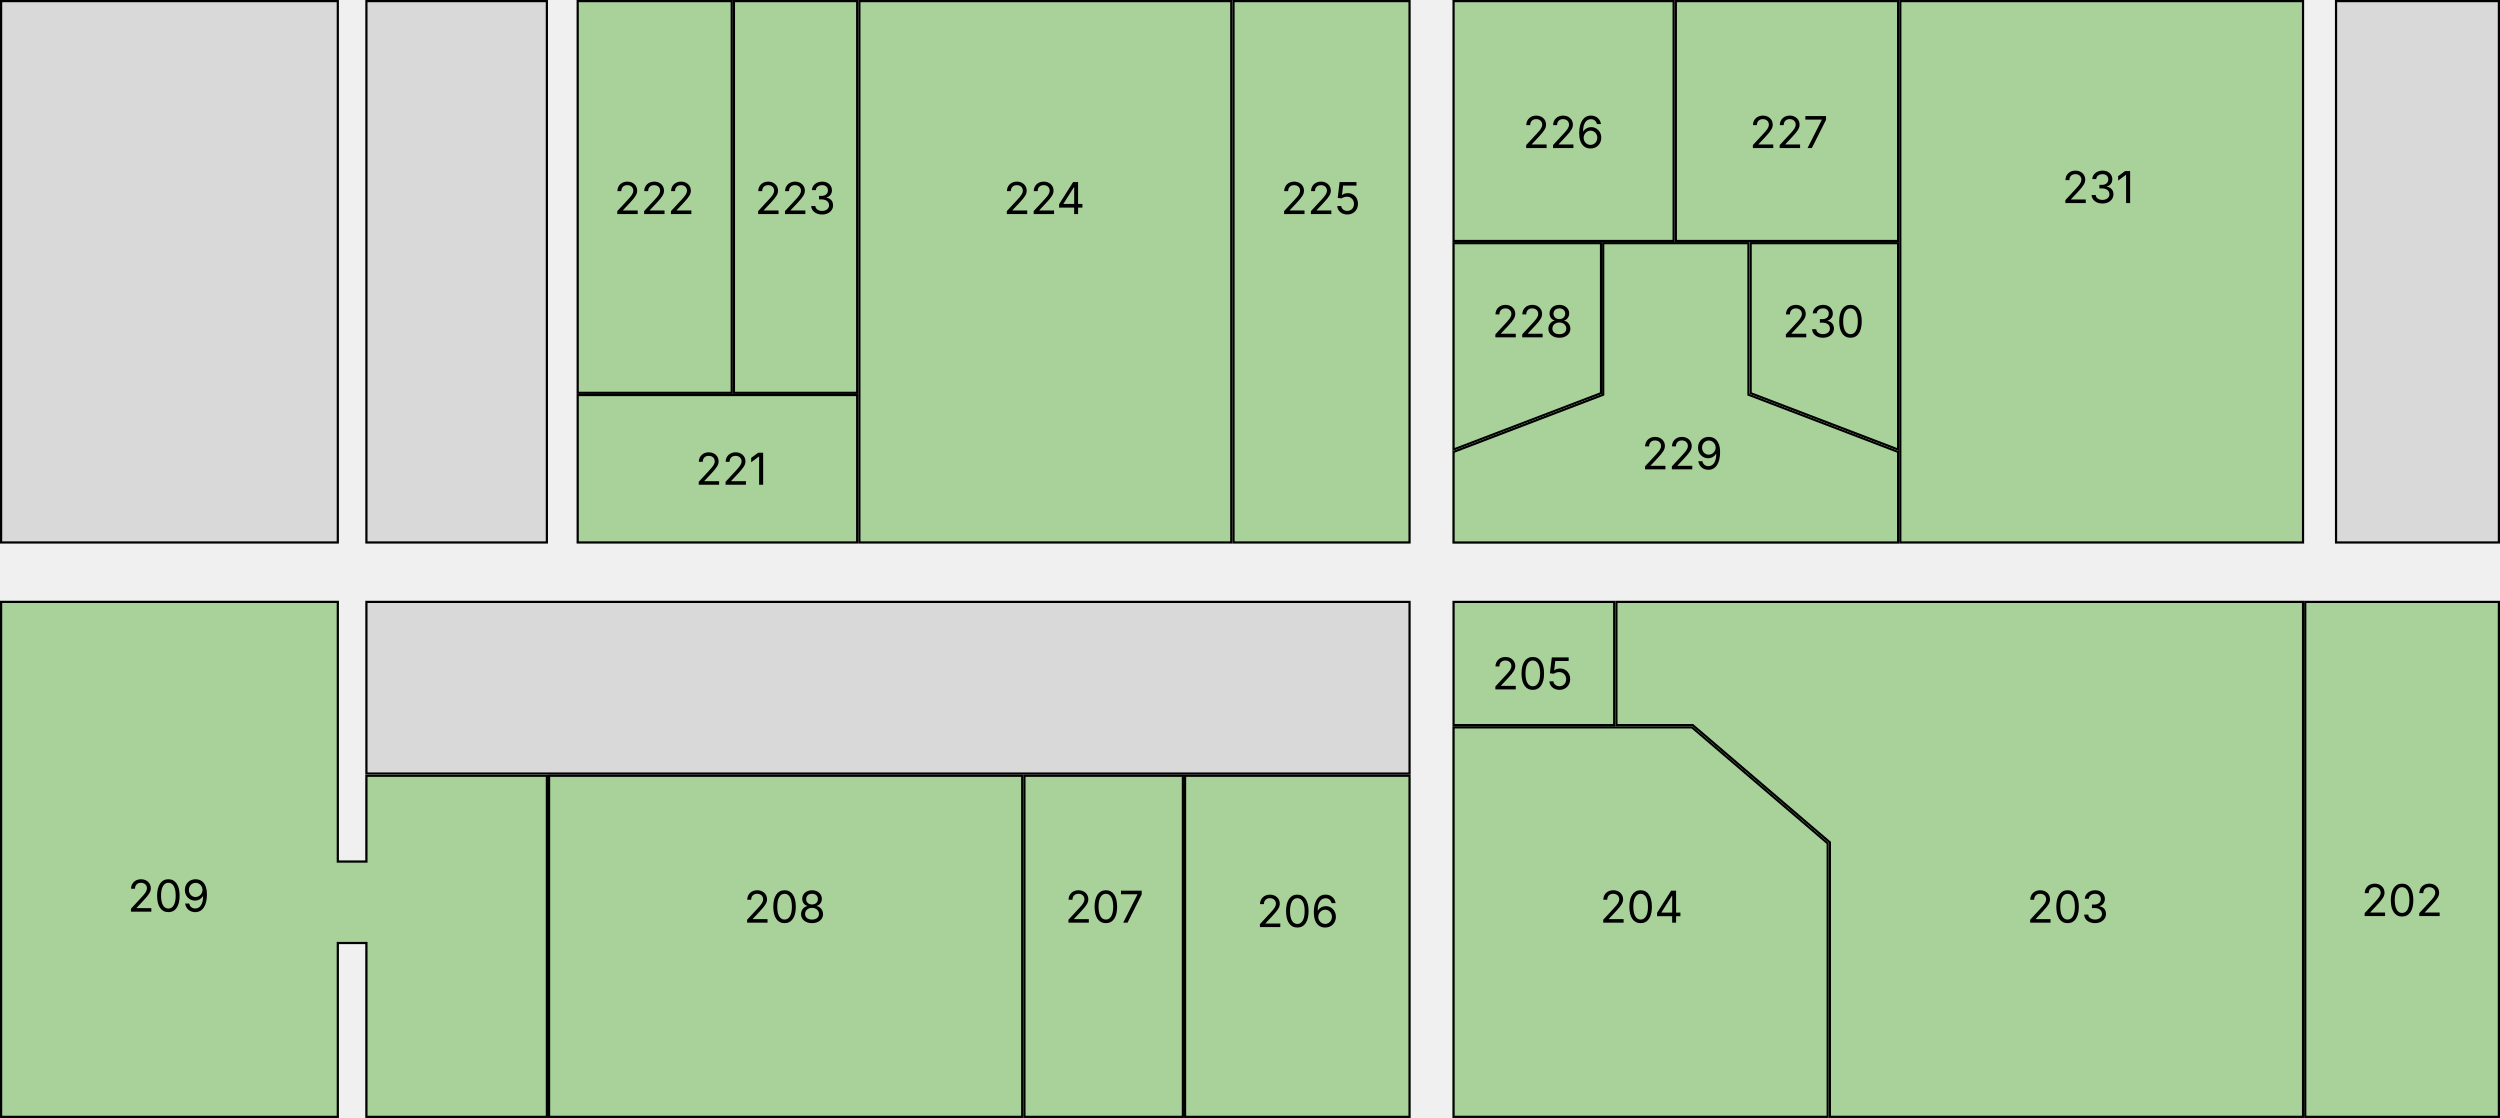
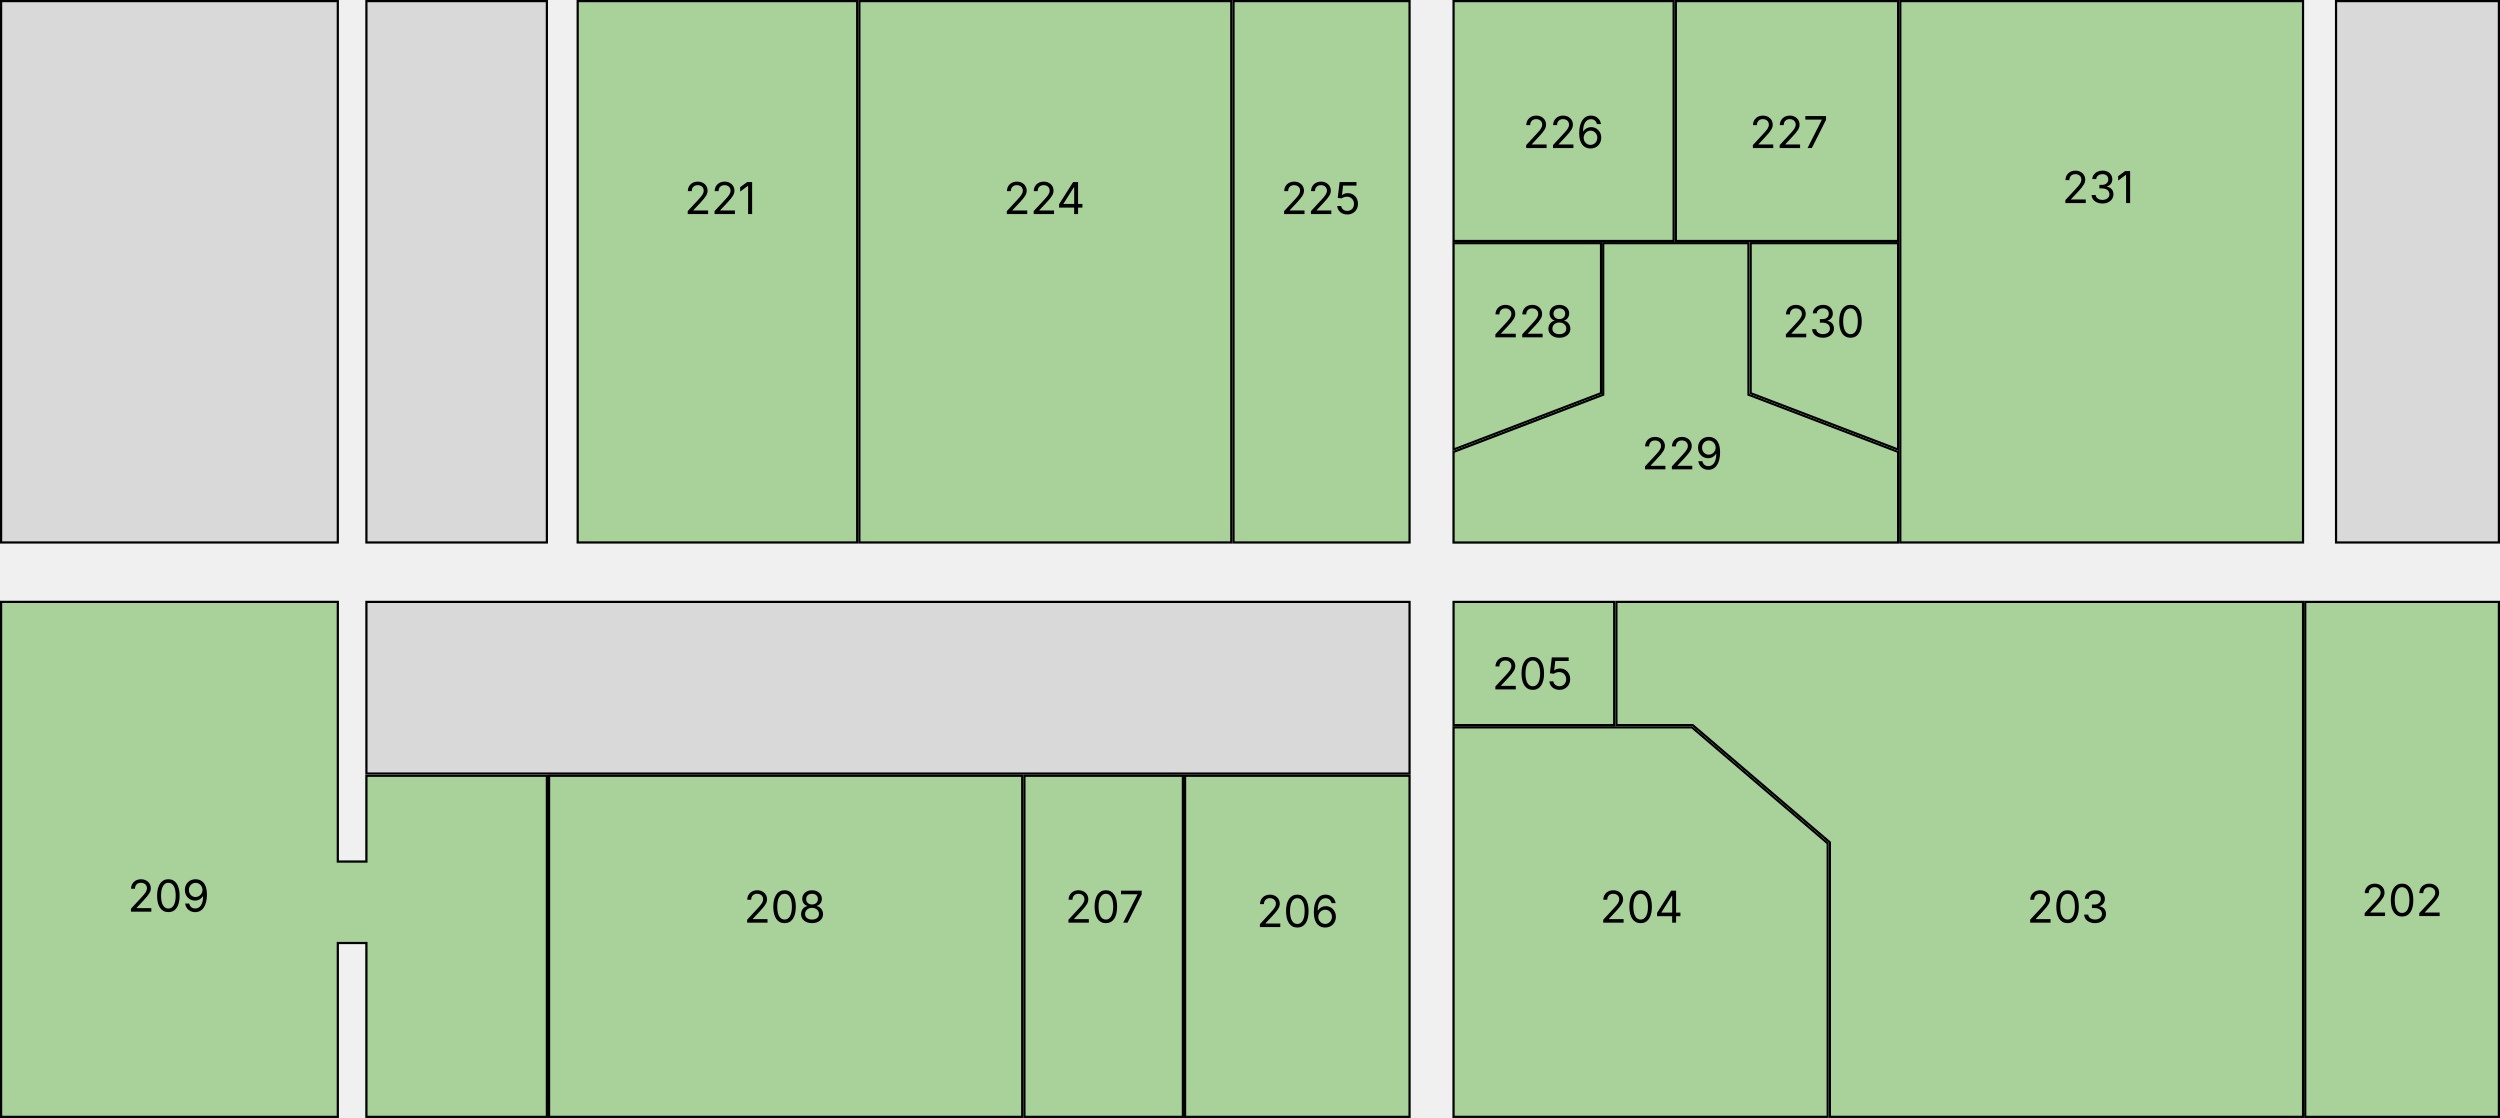
<svg xmlns="http://www.w3.org/2000/svg" width="1136" height="508" viewBox="0 0 1136 508" fill="none">
  <g id="building-19_floor-2">
    <rect id="corridor" x="0.5" y="0.5" width="153" height="246" fill="#D9D9D9" stroke="black" />
    <rect id="corridor_2" x="166.5" y="0.5" width="82" height="246" fill="#D9D9D9" stroke="black" />
-     <g id="room-222">
-       <rect id="room-222_2" x="262.5" y="0.5" width="70" height="178" fill="#A8D299" stroke="black" />
-       <text id="222" fill="black" xml:space="preserve" style="white-space: pre" font-family="Inter" font-size="20" letter-spacing="0em">
-         <tspan x="279" y="97.273">222</tspan>
-       </text>
-     </g>
-     <g id="room-223">
-       <rect id="room-223_2" x="333.5" y="0.5" width="56" height="178" fill="#A8D299" stroke="black" />
-       <text id="223" fill="black" xml:space="preserve" style="white-space: pre" font-family="Inter" font-size="20" letter-spacing="0em">
-         <tspan x="343" y="97.273">223</tspan>
-       </text>
-     </g>
    <g id="room-221">
-       <rect id="room-221_2" x="262.5" y="179.5" width="127" height="67" fill="#A8D299" stroke="black" />
+       <rect id="room-221_2" x="262.5" y="0.5" width="127" height="246" fill="#A8D299" stroke="black" />
      <text id="221" fill="black" xml:space="preserve" style="white-space: pre" font-family="Inter" font-size="20" letter-spacing="0em">
-         <tspan x="316" y="220.273">221</tspan>
+         <tspan x="311" y="97.273">221</tspan>
      </text>
    </g>
    <g id="room-224">
      <rect id="room-224_2" x="390.5" y="0.5" width="169" height="246" fill="#A8D299" stroke="black" />
      <text id="224" fill="black" xml:space="preserve" style="white-space: pre" font-family="Inter" font-size="20" letter-spacing="0em">
        <tspan x="456" y="97.273">224</tspan>
      </text>
    </g>
    <g id="room-225">
      <rect id="room-225_2" x="560.5" y="0.5" width="80" height="246" fill="#A8D299" stroke="black" />
      <text id="225" fill="black" xml:space="preserve" style="white-space: pre" font-family="Inter" font-size="20" letter-spacing="0em">
        <tspan x="582" y="97.273">225</tspan>
      </text>
    </g>
    <g id="room-226">
      <rect id="room-226_2" x="660.5" y="0.5" width="100" height="109" fill="#A8D299" stroke="black" />
      <text id="226" fill="black" xml:space="preserve" style="white-space: pre" font-family="Inter" font-size="20" letter-spacing="0em">
        <tspan x="692" y="67.273">226</tspan>
      </text>
    </g>
    <g id="room-227">
      <rect id="room-227_2" x="761.5" y="0.5" width="101" height="109" fill="#A8D299" stroke="black" />
      <text id="227" fill="black" xml:space="preserve" style="white-space: pre" font-family="Inter" font-size="20" letter-spacing="0em">
        <tspan x="795" y="67.273">227</tspan>
      </text>
    </g>
    <g id="room-228">
      <g id="room-228_2">
        <mask id="path-17-inside-1_9_328" fill="white">
          <path fill-rule="evenodd" clip-rule="evenodd" d="M728 110H660V179V205L728 179V110Z" />
        </mask>
        <path fill-rule="evenodd" clip-rule="evenodd" d="M728 110H660V179V205L728 179V110Z" fill="#A8D299" />
        <path d="M660 110V109H659V110H660ZM728 110H729V109H728V110ZM660 205H659V206.453L660.357 205.934L660 205ZM728 179L728.357 179.934L729 179.688V179H728ZM660 111H728V109H660V111ZM661 179V110H659V179H661ZM659 179V205H661V179H659ZM660.357 205.934L728.357 179.934L727.643 178.066L659.643 204.066L660.357 205.934ZM727 110V179H729V110H727Z" fill="black" mask="url(#path-17-inside-1_9_328)" />
      </g>
      <text id="228" fill="black" xml:space="preserve" style="white-space: pre" font-family="Inter" font-size="20" letter-spacing="0em">
        <tspan x="678" y="153.273">228</tspan>
      </text>
    </g>
    <g id="229">
      <g id="room-229">
        <mask id="path-20-inside-2_9_328" fill="white">
          <path fill-rule="evenodd" clip-rule="evenodd" d="M728 110H795V179L863 205V247H660V205L728 179V110Z" />
        </mask>
        <path fill-rule="evenodd" clip-rule="evenodd" d="M728 110H795V179L863 205V247H660V205L728 179V110Z" fill="#A8D299" />
        <path d="M795 110H796V109H795V110ZM728 110V109H727V110H728ZM795 179H794V179.688L794.643 179.934L795 179ZM863 205H864V204.312L863.357 204.066L863 205ZM863 247V248H864V247H863ZM660 247H659V248H660V247ZM660 205L659.643 204.066L659 204.312V205H660ZM728 179L728.357 179.934L729 179.688V179H728ZM795 109H728V111H795V109ZM796 179V110H794V179H796ZM863.357 204.066L795.357 178.066L794.643 179.934L862.643 205.934L863.357 204.066ZM862 205V247H864V205H862ZM863 246H660V248H863V246ZM661 247V205H659V247H661ZM727.643 178.066L659.643 204.066L660.357 205.934L728.357 179.934L727.643 178.066ZM727 110V179H729V110H727Z" fill="black" mask="url(#path-20-inside-2_9_328)" />
      </g>
      <text id="229_2" fill="black" xml:space="preserve" style="white-space: pre" font-family="Inter" font-size="20" letter-spacing="0em">
        <tspan x="746" y="213.273">229</tspan>
      </text>
    </g>
    <g id="room-230">
      <g id="room-230_2">
        <mask id="path-23-inside-3_9_328" fill="white">
          <path fill-rule="evenodd" clip-rule="evenodd" d="M863 110H795V179L863 205V179V110Z" />
        </mask>
        <path fill-rule="evenodd" clip-rule="evenodd" d="M863 110H795V179L863 205V179V110Z" fill="#A8D299" />
        <path d="M795 110V109H794V110H795ZM863 110H864V109H863V110ZM795 179H794V179.688L794.643 179.934L795 179ZM863 205L862.643 205.934L864 206.453V205H863ZM795 111H863V109H795V111ZM796 179V110H794V179H796ZM794.643 179.934L862.643 205.934L863.357 204.066L795.357 178.066L794.643 179.934ZM864 205V179H862V205H864ZM862 110V179H864V110H862Z" fill="black" mask="url(#path-23-inside-3_9_328)" />
      </g>
      <text id="230" fill="black" xml:space="preserve" style="white-space: pre" font-family="Inter" font-size="20" letter-spacing="0em">
        <tspan x="810" y="153.273">230</tspan>
      </text>
    </g>
    <g id="room-231">
      <rect id="room-231_2" x="863.5" y="0.5" width="183" height="246" fill="#A8D299" stroke="black" />
      <text id="231" fill="black" xml:space="preserve" style="white-space: pre" font-family="Inter" font-size="20" letter-spacing="0em">
        <tspan x="937" y="92.273">231</tspan>
      </text>
    </g>
    <rect id="corridor_3" x="1061.5" y="0.5" width="74" height="246" fill="#D9D9D9" stroke="black" />
    <rect id="corridor_4" x="166.5" y="273.5" width="474" height="78" fill="#D9D9D9" stroke="black" />
    <g id="room-209">
      <g id="room-209_2">
        <mask id="path-30-inside-4_9_328" fill="white">
          <path fill-rule="evenodd" clip-rule="evenodd" d="M0 273H154V391H166V352H249V508H166V429H154V508H0V273Z" />
        </mask>
        <path fill-rule="evenodd" clip-rule="evenodd" d="M0 273H154V391H166V352H249V508H166V429H154V508H0V273Z" fill="#A8D299" />
        <path d="M154 273H155V272H154V273ZM0 273V272H-1V273H0ZM154 391H153V392H154V391ZM166 391V392H167V391H166ZM166 352V351H165V352H166ZM249 352H250V351H249V352ZM249 508V509H250V508H249ZM166 508H165V509H166V508ZM166 429H167V428H166V429ZM154 429V428H153V429H154ZM154 508V509H155V508H154ZM0 508H-1V509H0V508ZM154 272H0V274H154V272ZM155 391V273H153V391H155ZM154 392H166V390H154V392ZM165 352V391H167V352H165ZM249 351H166V353H249V351ZM250 508V352H248V508H250ZM166 509H249V507H166V509ZM165 429V508H167V429H165ZM166 428H154V430H166V428ZM155 508V429H153V508H155ZM0 509H154V507H0V509ZM-1 273V508H1V273H-1Z" fill="black" mask="url(#path-30-inside-4_9_328)" />
      </g>
      <text id="209" fill="black" xml:space="preserve" style="white-space: pre" font-family="Inter" font-size="20" letter-spacing="0em">
        <tspan x="58" y="414.273">209</tspan>
      </text>
    </g>
    <g id="room-208">
      <rect id="room-208_2" x="249.5" y="352.5" width="215" height="155" fill="#A8D299" stroke="black" />
      <text id="208" fill="black" xml:space="preserve" style="white-space: pre" font-family="Inter" font-size="20" letter-spacing="0em">
        <tspan x="338" y="419.273">208</tspan>
      </text>
    </g>
    <g id="room-207">
      <rect id="room-207_2" x="465.5" y="352.5" width="72" height="155" fill="#A8D299" stroke="black" />
      <text id="207" fill="black" xml:space="preserve" style="white-space: pre" font-family="Inter" font-size="20" letter-spacing="0em">
        <tspan x="484" y="419.273">207</tspan>
      </text>
    </g>
    <g id="room-206">
      <rect id="room-206_2" x="538.5" y="352.5" width="102" height="155" fill="#A8D299" stroke="black" />
      <text id="206" fill="black" xml:space="preserve" style="white-space: pre" font-family="Inter" font-size="20" letter-spacing="0em">
        <tspan x="571" y="421.273">206</tspan>
      </text>
    </g>
    <g id="room-205">
      <rect id="room-205_2" x="660.5" y="273.5" width="73" height="56" fill="#A8D299" stroke="black" />
      <text id="205" fill="black" xml:space="preserve" style="white-space: pre" font-family="Inter" font-size="20" letter-spacing="0em">
        <tspan x="678" y="313.273">205</tspan>
      </text>
    </g>
    <g id="room-204">
      <g id="room-204_2">
        <mask id="path-41-inside-5_9_328" fill="white">
          <path fill-rule="evenodd" clip-rule="evenodd" d="M660 330H769L831 383V508H769H660V330Z" />
        </mask>
        <path fill-rule="evenodd" clip-rule="evenodd" d="M660 330H769L831 383V508H769H660V330Z" fill="#A8D299" />
        <path d="M769 330L769.65 329.24L769.369 329H769V330ZM660 330V329H659V330H660ZM831 383H832V382.539L831.65 382.24L831 383ZM831 508V509H832V508H831ZM660 508H659V509H660V508ZM769 329H660V331H769V329ZM768.35 330.76L830.35 383.76L831.65 382.24L769.65 329.24L768.35 330.76ZM832 508V383H830V508H832ZM769 509H831V507H769V509ZM660 509H769V507H660V509ZM659 330V508H661V330H659Z" fill="black" mask="url(#path-41-inside-5_9_328)" />
      </g>
      <text id="204" fill="black" xml:space="preserve" style="white-space: pre" font-family="Inter" font-size="20" letter-spacing="0em">
        <tspan x="727" y="419.273">204</tspan>
      </text>
    </g>
    <g id="room-203">
      <g id="room-203_2">
        <mask id="path-44-inside-6_9_328" fill="white">
          <path fill-rule="evenodd" clip-rule="evenodd" d="M1047 273H734V330H769L831 383V508H1047V330V273Z" />
        </mask>
        <path fill-rule="evenodd" clip-rule="evenodd" d="M1047 273H734V330H769L831 383V508H1047V330V273Z" fill="#A8D299" />
        <path d="M734 273V272H733V273H734ZM1047 273H1048V272H1047V273ZM734 330H733V331H734V330ZM769 330L769.65 329.24L769.369 329H769V330ZM831 383H832V382.539L831.65 382.24L831 383ZM831 508H830V509H831V508ZM1047 508V509H1048V508H1047ZM734 274H1047V272H734V274ZM735 330V273H733V330H735ZM769 329H734V331H769V329ZM768.35 330.76L830.35 383.76L831.65 382.24L769.65 329.24L768.35 330.76ZM830 383V508H832V383H830ZM831 509H1047V507H831V509ZM1048 508V330H1046V508H1048ZM1046 273V330H1048V273H1046Z" fill="black" mask="url(#path-44-inside-6_9_328)" />
      </g>
      <text id="203" fill="black" xml:space="preserve" style="white-space: pre" font-family="Inter" font-size="20" letter-spacing="0em">
        <tspan x="921" y="419.273">203</tspan>
      </text>
    </g>
    <g id="room-202">
      <rect id="room-202_2" x="1047.5" y="273.5" width="88" height="234" fill="#A8D299" stroke="black" />
      <text id="202" fill="black" xml:space="preserve" style="white-space: pre" font-family="Inter" font-size="20" letter-spacing="0em">
        <tspan x="1073" y="416.273">202</tspan>
      </text>
    </g>
  </g>
</svg>
